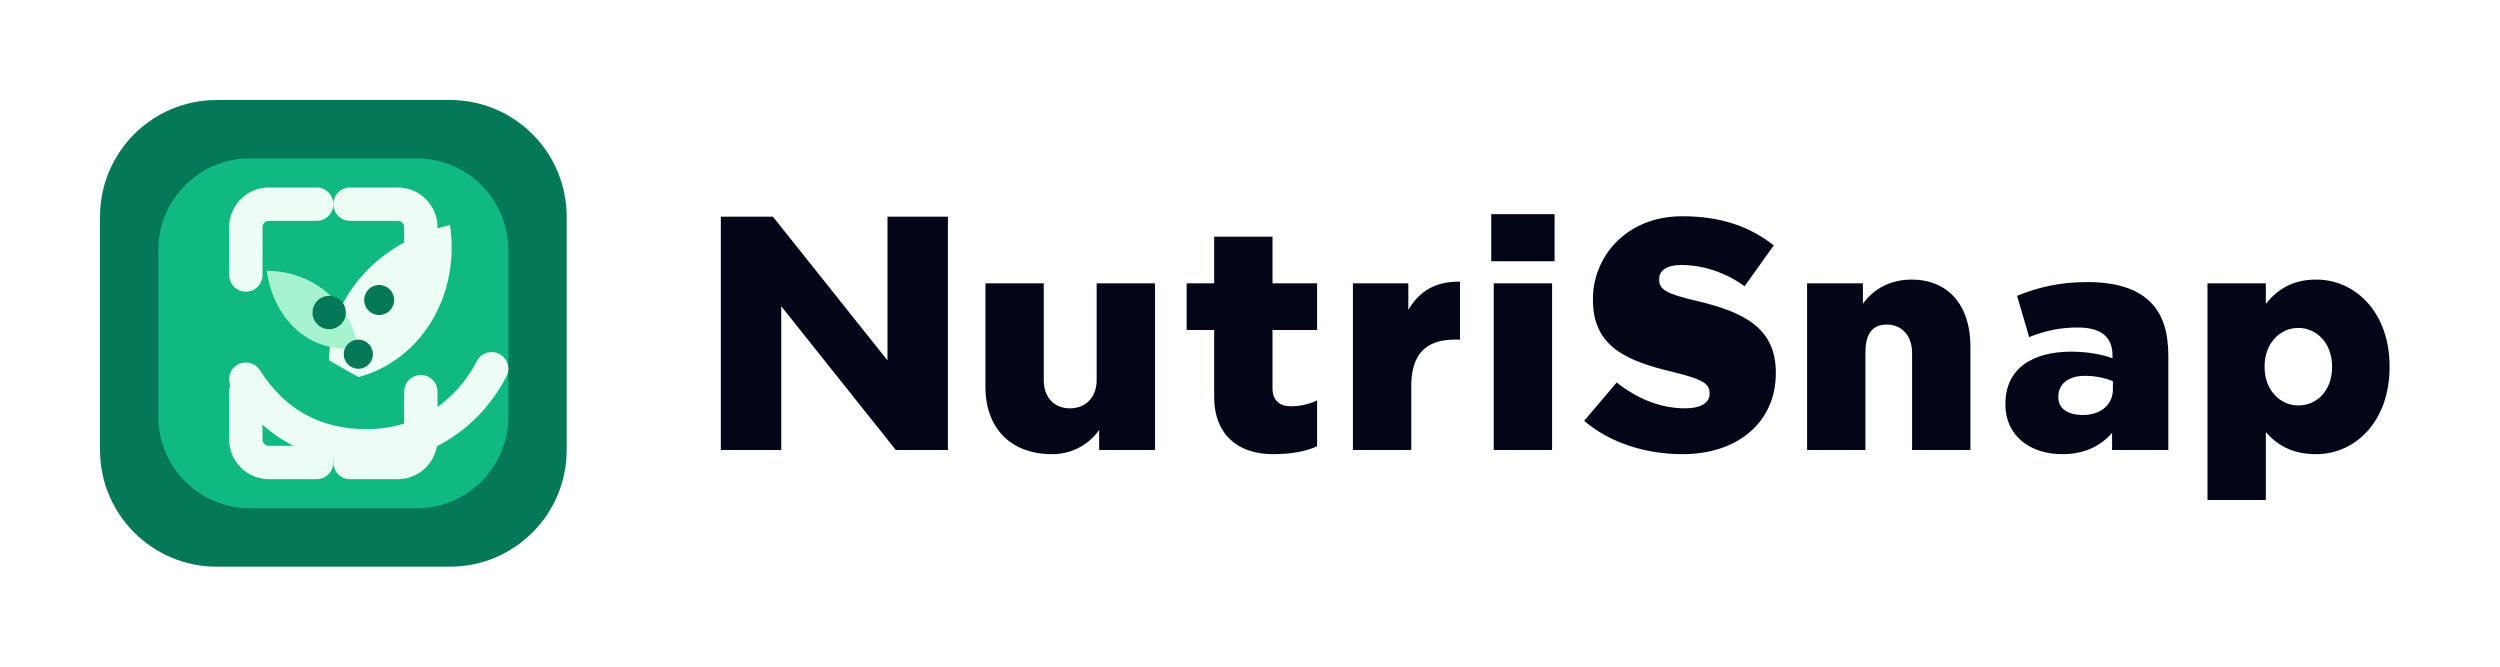
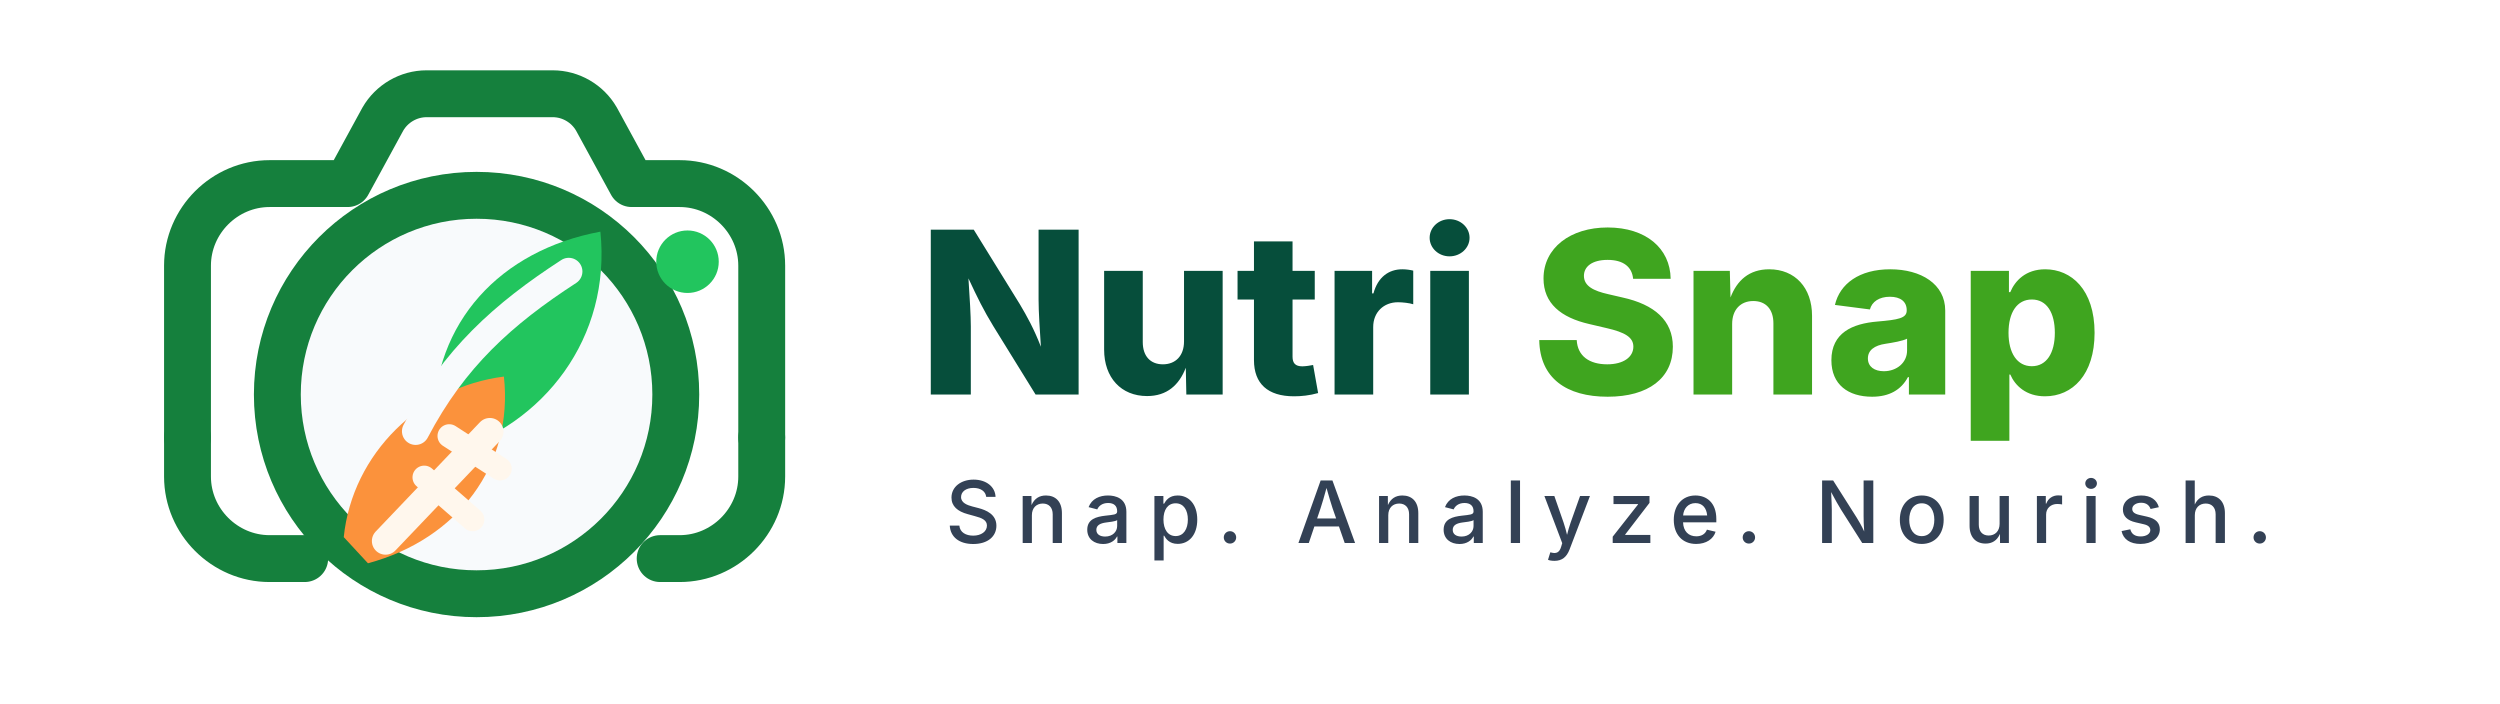
- <svg xmlns="http://www.w3.org/2000/svg" width="600" height="160" viewBox="0 0 600 160" fill="none" role="img" aria-labelledby="title desc">
-   <rect x="24" y="24" width="112" height="112" rx="28" fill="#047857" />
-   <rect x="38" y="38" width="84" height="84" rx="22" fill="#10B981" />
-   <path d="M59 66V54.5C59 51.5 61.5 49 64.5 49H76" stroke="#ECFDF5" stroke-width="8" stroke-linecap="round" />
-   <path d="M84 49H95.5C98.5 49 101 51.5 101 54.5V66" stroke="#ECFDF5" stroke-width="8" stroke-linecap="round" />
-   <path d="M101 94V105.5C101 108.5 98.5 111 95.5 111H84" stroke="#ECFDF5" stroke-width="8" stroke-linecap="round" />
-   <path d="M76 111H64.5C61.5 111 59 108.5 59 105.5V94" stroke="#ECFDF5" stroke-width="8" stroke-linecap="round" />
-   <path d="M59 91C66 102 76 107 88 107C101 107 112 100 118 88.5" stroke="#ECFDF5" stroke-width="8" stroke-linecap="round" />
-   <path d="M79 86.5C79 71 91 58 108 54C110.5 71 101 86.5 86 90.5" fill="#ECFDF5" />
-   <path d="M64 65C75 65 84 72.5 86 83.5C75.5 85 66 78 64 65Z" fill="#A7F3D0" />
-   <circle cx="79" cy="75" r="4" fill="#047857" />
-   <circle cx="91" cy="72" r="3.6" fill="#047857" />
-   <circle cx="86" cy="85" r="3.5" fill="#047857" />
-   <path d="M173 108V52H185.5L213 86.5V52H227.5V108H215L187.5 73.5V108H173Z" fill="#020617" />
-   <path d="M252.5 109C242.7 109 236.5 102.9 236.5 92.8V68H250.5V91.2C250.5 95.4 253 98 256.8 98C260.6 98 263.2 95.3 263.2 91.2V68H277.2V108H263.8V103.2C261.2 106.8 257.2 109 252.5 109Z" fill="#020617" />
-   <path d="M305.5 109C296.8 109 291.4 104 291.4 95.3V79.2H284.8V68H291.4V56.8H305.4V68H316.1V79.2H305.4V93.2C305.4 96 307 97.5 309.8 97.5C312.1 97.5 314.2 97 316.1 96.1V107.1C313.5 108.3 310 109 305.5 109Z" fill="#020617" />
-   <path d="M324.7 108V68H338V74.4C340.5 70 344.4 67.5 350.4 67.6V81.5H349.2C342.1 81.5 338.7 85.1 338.7 92.7V108H324.7Z" fill="#020617" />
-   <path d="M358.5 108V68H372.5V108H358.5ZM357.9 62.7V51.4H373.1V62.7H357.9Z" fill="#020617" />
-   <path d="M403.8 109C395 109 386.4 106.3 380.2 101L388 91.8C393.2 95.9 398.8 98 404.4 98C408.2 98 410.3 96.7 410.3 94.5V94.3C410.3 92.1 408.6 91 401.6 89.3C390.7 86.7 382.3 83.4 382.3 72V71.8C382.3 61.5 390.4 51.9 403.7 51.9C413.1 51.9 420 54.4 425.7 58.9L418.7 68.7C414 65.3 408.7 63.6 403.4 63.6C400 63.6 398.2 65 398.2 66.9V67.1C398.2 69.5 399.9 70.5 407.1 72.2C418.8 74.9 426.2 78.9 426.2 89.4V89.6C426.2 101.1 417.3 109 403.8 109Z" fill="#020617" />
-   <path d="M433.7 108V68H447.1V72.9C449.7 69.3 453.7 67.1 458.8 67.1C467.4 67.1 472.9 73.1 472.9 83.1V108H458.9V84.7C458.9 80.6 456.5 77.9 452.8 77.9C449 77.9 447.7 80.6 447.7 84.7V108H433.7Z" fill="#020617" />
-   <path d="M495 109C487.1 109 481.3 104.5 481.3 97.1V96.9C481.3 88.6 487.6 84.4 497.1 84.4C500.8 84.4 504.4 85 507 86V85.3C507 81 504.4 78.6 498.7 78.6C494.3 78.6 490.8 79.4 487 80.9L484.1 71C489 69 494.2 67.7 501 67.7C508.1 67.7 513 69.4 516.1 72.5C519.1 75.5 520.4 79.7 520.4 85.5V108H506.9V103.9C504.2 107 500.3 109 495 109ZM499.9 99.6C504.2 99.6 507.1 97.1 507.1 93.4V91.5C505.2 90.7 502.9 90.2 500.4 90.2C496.3 90.2 494 92.2 494 95.2V95.4C494 98 496.2 99.6 499.9 99.6Z" fill="#020617" />
-   <path d="M529.8 120V68H543.8V72.9C546.6 69.5 550.1 67.1 555.9 67.1C565.4 67.1 573.5 75.1 573.5 87.9V88.1C573.5 101.1 565.3 109 555.9 109C550 109 546.4 106.7 543.8 103.7V120H529.8ZM551.6 97.3C556.2 97.3 559.7 93.6 559.7 88.1V87.9C559.7 82.5 556.1 78.7 551.6 78.7C547.1 78.7 543.5 82.5 543.5 87.9V88.1C543.5 93.5 547.1 97.3 551.6 97.3Z" fill="#020617" />
+ <svg xmlns="http://www.w3.org/2000/svg" width="640" height="180" viewBox="0 0 640 180" fill="none" role="img" aria-labelledby="title desc">
+   <path d="M48 112V68C48 56.5 57.5 47 69 47H89L98 30.5C100.3 26.5 104.6 24 109.2 24H141.5C146.1 24 150.4 26.5 152.7 30.5L161.7 47H174C185.5 47 195 56.5 195 68V112" stroke="#15803D" stroke-width="12" stroke-linecap="round" stroke-linejoin="round" />
+   <path d="M48 112V122C48 133.5 57.5 143 69 143H78" stroke="#15803D" stroke-width="12" stroke-linecap="round" />
+   <path d="M169 143H174C185.5 143 195 133.5 195 122V112" stroke="#15803D" stroke-width="12" stroke-linecap="round" />
+   <circle cx="122" cy="101" r="51" fill="#F8FAFC" stroke="#15803D" stroke-width="12" />
+   <path d="M111 108C111 82.5 128 64.1 153.7 59.3C156.5 86.4 139.3 108.8 114.8 115.9" fill="#22C55E" />
+   <path d="M88 137.5C90.2 116 107.8 99.1 129 96.4C131.5 119.1 117.2 138 94.2 144.2" fill="#FB923C" />
+   <path d="M98.7 138.5L125.4 110.5" stroke="#FFF7ED" stroke-width="7" stroke-linecap="round" />
+   <path d="M121 133L108.6 122.2" stroke="#FFF7ED" stroke-width="6" stroke-linecap="round" />
+   <path d="M128 120L115 111.6" stroke="#FFF7ED" stroke-width="6" stroke-linecap="round" />
+   <path d="M106.4 110.4C116.2 91.7 128.8 80.4 145.6 69.5" stroke="#F8FAFC" stroke-width="7" stroke-linecap="round" />
+   <circle cx="176" cy="67" r="8" fill="#22C55E" />
+   <text x="235" y="101" fill="#064E3B" font-family="Inter, Geist, Arial, sans-serif" font-size="58" font-weight="780" letter-spacing="0">Nutri</text>
+   <text x="392" y="101" fill="#3FA51F" font-family="Inter, Geist, Arial, sans-serif" font-size="58" font-weight="780" letter-spacing="0">Snap</text>
+   <text x="242" y="139" fill="#334155" font-family="Inter, Geist, Arial, sans-serif" font-size="22" font-weight="500" letter-spacing="4">Snap. Analyze. Nourish.</text>
</svg>
